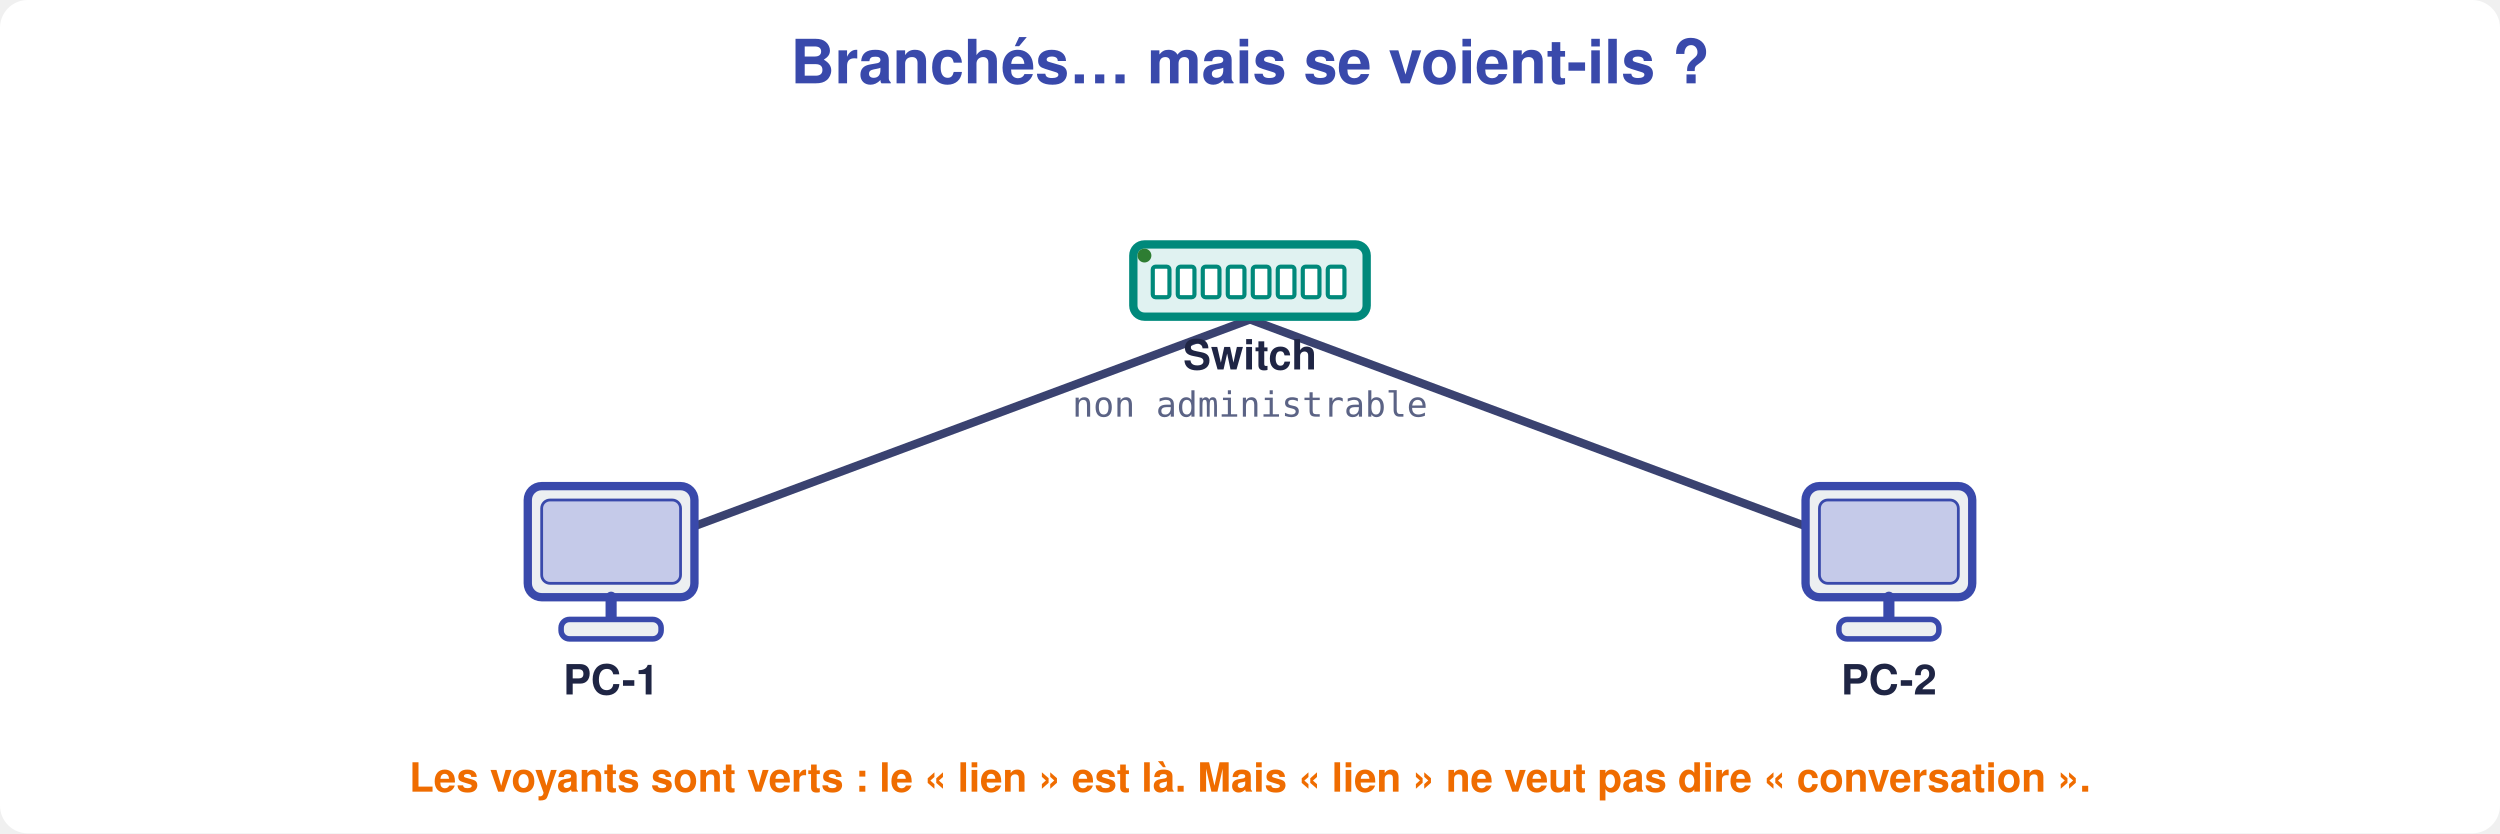
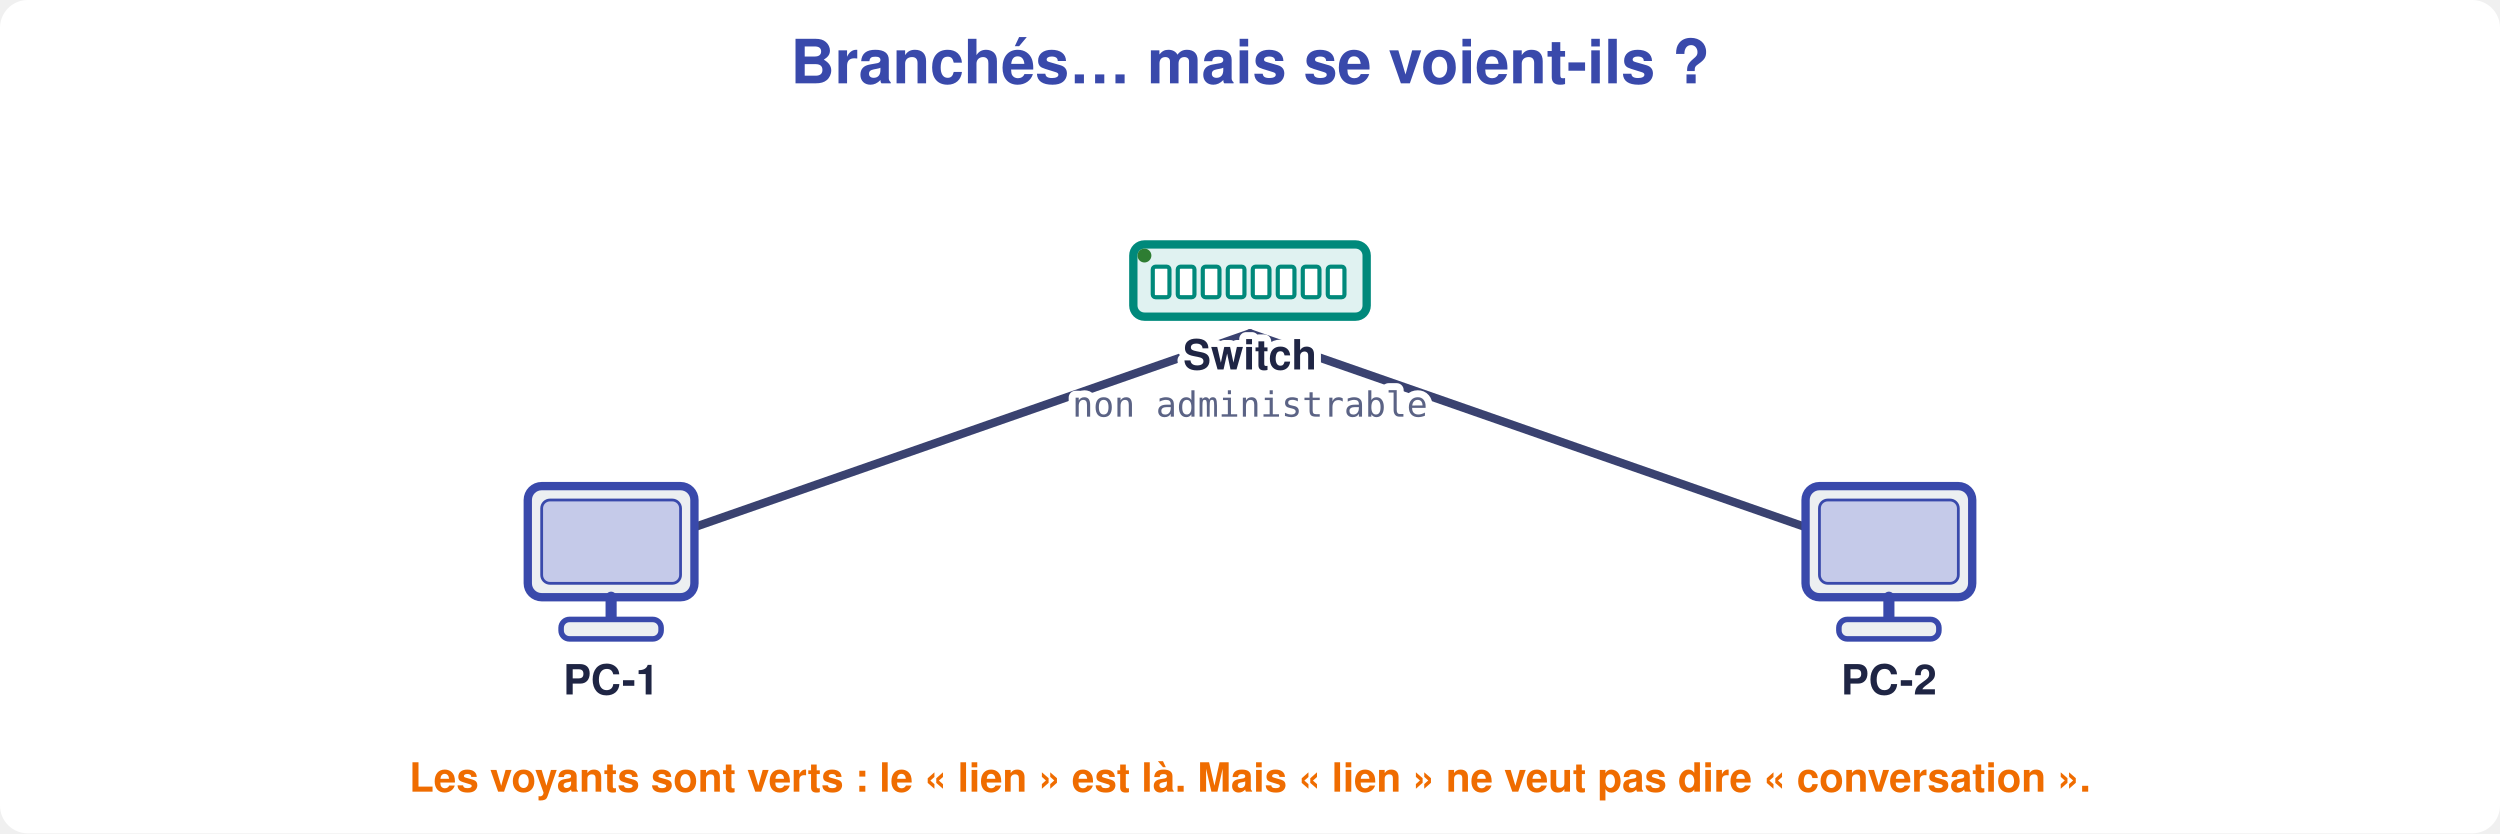
<svg xmlns="http://www.w3.org/2000/svg" viewBox="0 0 900 300" width="900" height="300" role="img">
  <defs>
    <marker id="ar" viewBox="0 0 10 10" refX="8" refY="5" markerWidth="7" markerHeight="7" orient="auto-start-reverse">
      <path d="M0,0 L10,5 L0,10 z" fill="#3a4270" />
    </marker>
  </defs>
  <rect width="900" height="300" fill="#ffffff" rx="10" />
  <text x="450.0" y="30" font-family="Segoe UI, Helvetica, Arial, sans-serif" font-size="22" fill="#3949ab" text-anchor="middle" font-weight="700">
    <tspan x="450.0" dy="0">Branchés… mais se voient-ils ?</tspan>
  </text>
-   <line x1="450" y1="115" x2="235" y2="195" stroke="#3a4270" stroke-width="3" stroke-linecap="round" />
-   <line x1="450" y1="115" x2="665" y2="195" stroke="#3a4270" stroke-width="3" stroke-linecap="round" />
+   <line x1="450" y1="120" x2="235" y2="195" stroke="#3a4270" stroke-width="3" stroke-linecap="round" />
+   <line x1="450" y1="120" x2="665" y2="195" stroke="#3a4270" stroke-width="3" stroke-linecap="round" />
  <rect x="408" y="88" width="84" height="26" rx="4" fill="#e0f2f1" stroke="#00897b" stroke-width="3" />
  <rect x="415.0" y="96" width="6.0" height="11" rx="1" fill="#ffffff" stroke="#00897b" stroke-width="1.5" />
  <rect x="424.0" y="96" width="6.0" height="11" rx="1" fill="#ffffff" stroke="#00897b" stroke-width="1.5" />
  <rect x="433.0" y="96" width="6.0" height="11" rx="1" fill="#ffffff" stroke="#00897b" stroke-width="1.5" />
  <rect x="442.0" y="96" width="6.0" height="11" rx="1" fill="#ffffff" stroke="#00897b" stroke-width="1.5" />
  <rect x="451.0" y="96" width="6.0" height="11" rx="1" fill="#ffffff" stroke="#00897b" stroke-width="1.5" />
  <rect x="460.0" y="96" width="6.0" height="11" rx="1" fill="#ffffff" stroke="#00897b" stroke-width="1.5" />
  <rect x="469.0" y="96" width="6.0" height="11" rx="1" fill="#ffffff" stroke="#00897b" stroke-width="1.5" />
  <rect x="478.0" y="96" width="6.0" height="11" rx="1" fill="#ffffff" stroke="#00897b" stroke-width="1.5" />
  <circle cx="412" cy="92" r="2" fill="#2e7d32" stroke="#2e7d32" stroke-width="1" />
+   <text x="450" y="133" font-family="Segoe UI, Helvetica, Arial, sans-serif" font-size="15" fill="#ffffff" stroke="#ffffff" stroke-width="5" stroke-linejoin="round" text-anchor="middle" font-weight="700">
+     <tspan x="450" dy="0">Switch</tspan>
+   </text>
  <text x="450" y="133" font-family="Segoe UI, Helvetica, Arial, sans-serif" font-size="15" fill="#1f2544" text-anchor="middle" font-weight="700">
    <tspan x="450" dy="0">Switch</tspan>
+   </text>
+   <text x="450" y="150" font-family="Consolas, Menlo, monospace" font-size="12.5" fill="#ffffff" stroke="#ffffff" stroke-width="5" stroke-linejoin="round" text-anchor="middle" font-weight="400">
+     <tspan x="450" dy="0">non administrable</tspan>
  </text>
  <text x="450" y="150" font-family="Consolas, Menlo, monospace" font-size="12.5" fill="#5b6385" text-anchor="middle" font-weight="400">
    <tspan x="450" dy="0">non administrable</tspan>
  </text>
  <rect x="190" y="175" width="60" height="40" rx="5" fill="#eceff1" stroke="#3949ab" stroke-width="3" />
  <rect x="195" y="180" width="50" height="30" rx="3" fill="#c5cae9" stroke="#3949ab" stroke-width="1" />
  <line x1="220" y1="215" x2="220" y2="225" stroke="#3949ab" stroke-width="4" stroke-linecap="round" />
  <rect x="202" y="223" width="36" height="7" rx="3" fill="#eceff1" stroke="#3949ab" stroke-width="2" />
  <text x="220" y="250" font-family="Segoe UI, Helvetica, Arial, sans-serif" font-size="15" fill="#1f2544" text-anchor="middle" font-weight="700">
    <tspan x="220" dy="0">PC-1</tspan>
  </text>
  <rect x="650" y="175" width="60" height="40" rx="5" fill="#eceff1" stroke="#3949ab" stroke-width="3" />
  <rect x="655" y="180" width="50" height="30" rx="3" fill="#c5cae9" stroke="#3949ab" stroke-width="1" />
  <line x1="680" y1="215" x2="680" y2="225" stroke="#3949ab" stroke-width="4" stroke-linecap="round" />
  <rect x="662" y="223" width="36" height="7" rx="3" fill="#eceff1" stroke="#3949ab" stroke-width="2" />
  <text x="680" y="250" font-family="Segoe UI, Helvetica, Arial, sans-serif" font-size="15" fill="#1f2544" text-anchor="middle" font-weight="700">
    <tspan x="680" dy="0">PC-2</tspan>
  </text>
  <text x="450" y="285" font-family="Segoe UI, Helvetica, Arial, sans-serif" font-size="14.5" fill="#ef6c00" text-anchor="middle" font-weight="700">
    <tspan x="450" dy="0">Les voyants sont verts : le « lien » est là. Mais « lien » ne veut pas dire « conversation ».</tspan>
  </text>
</svg>
